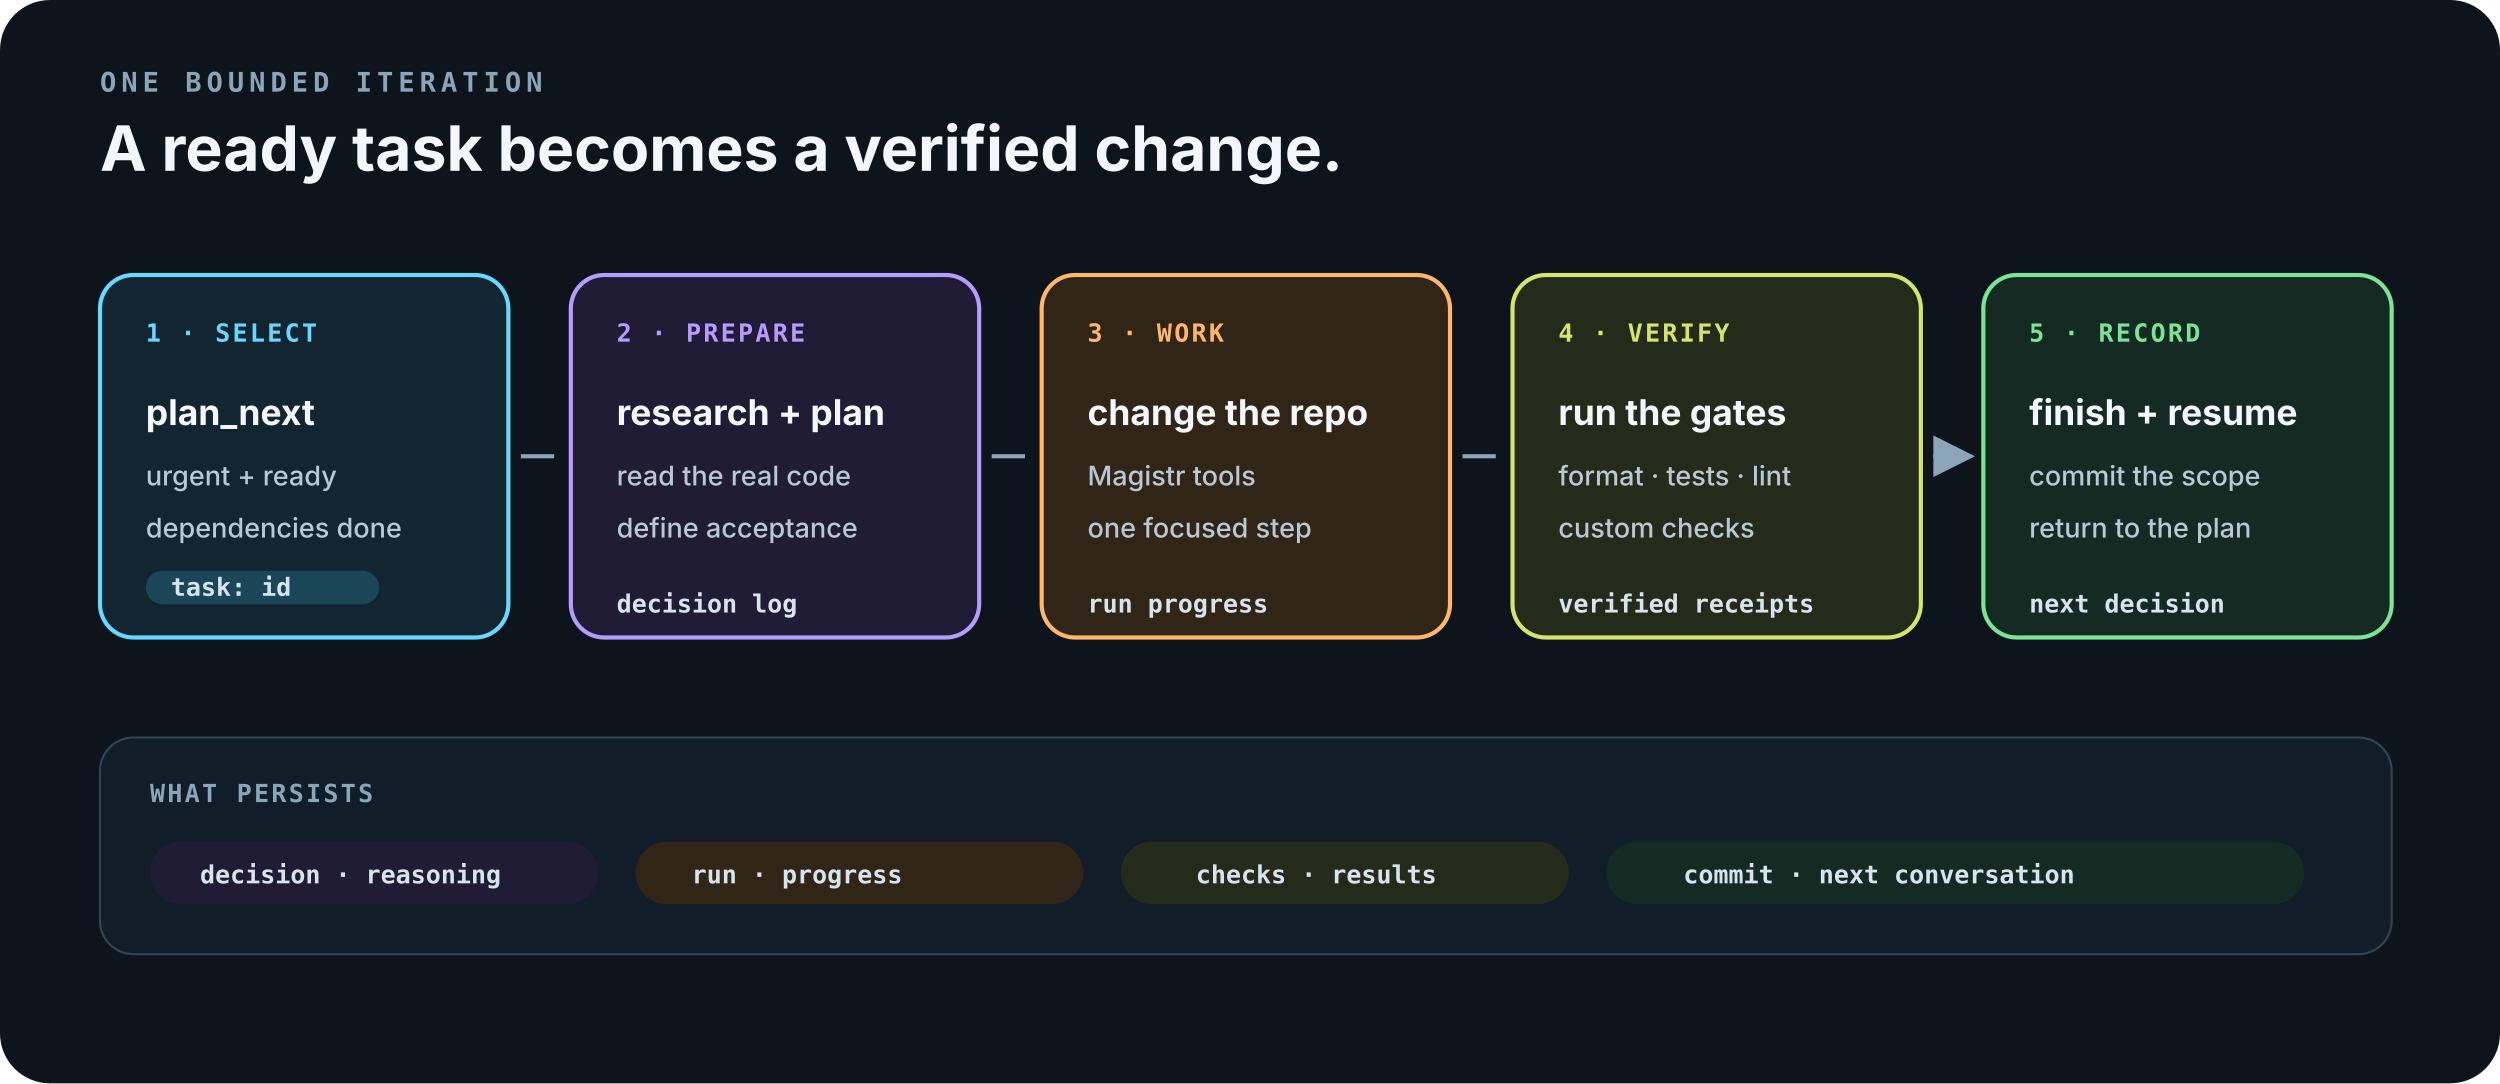
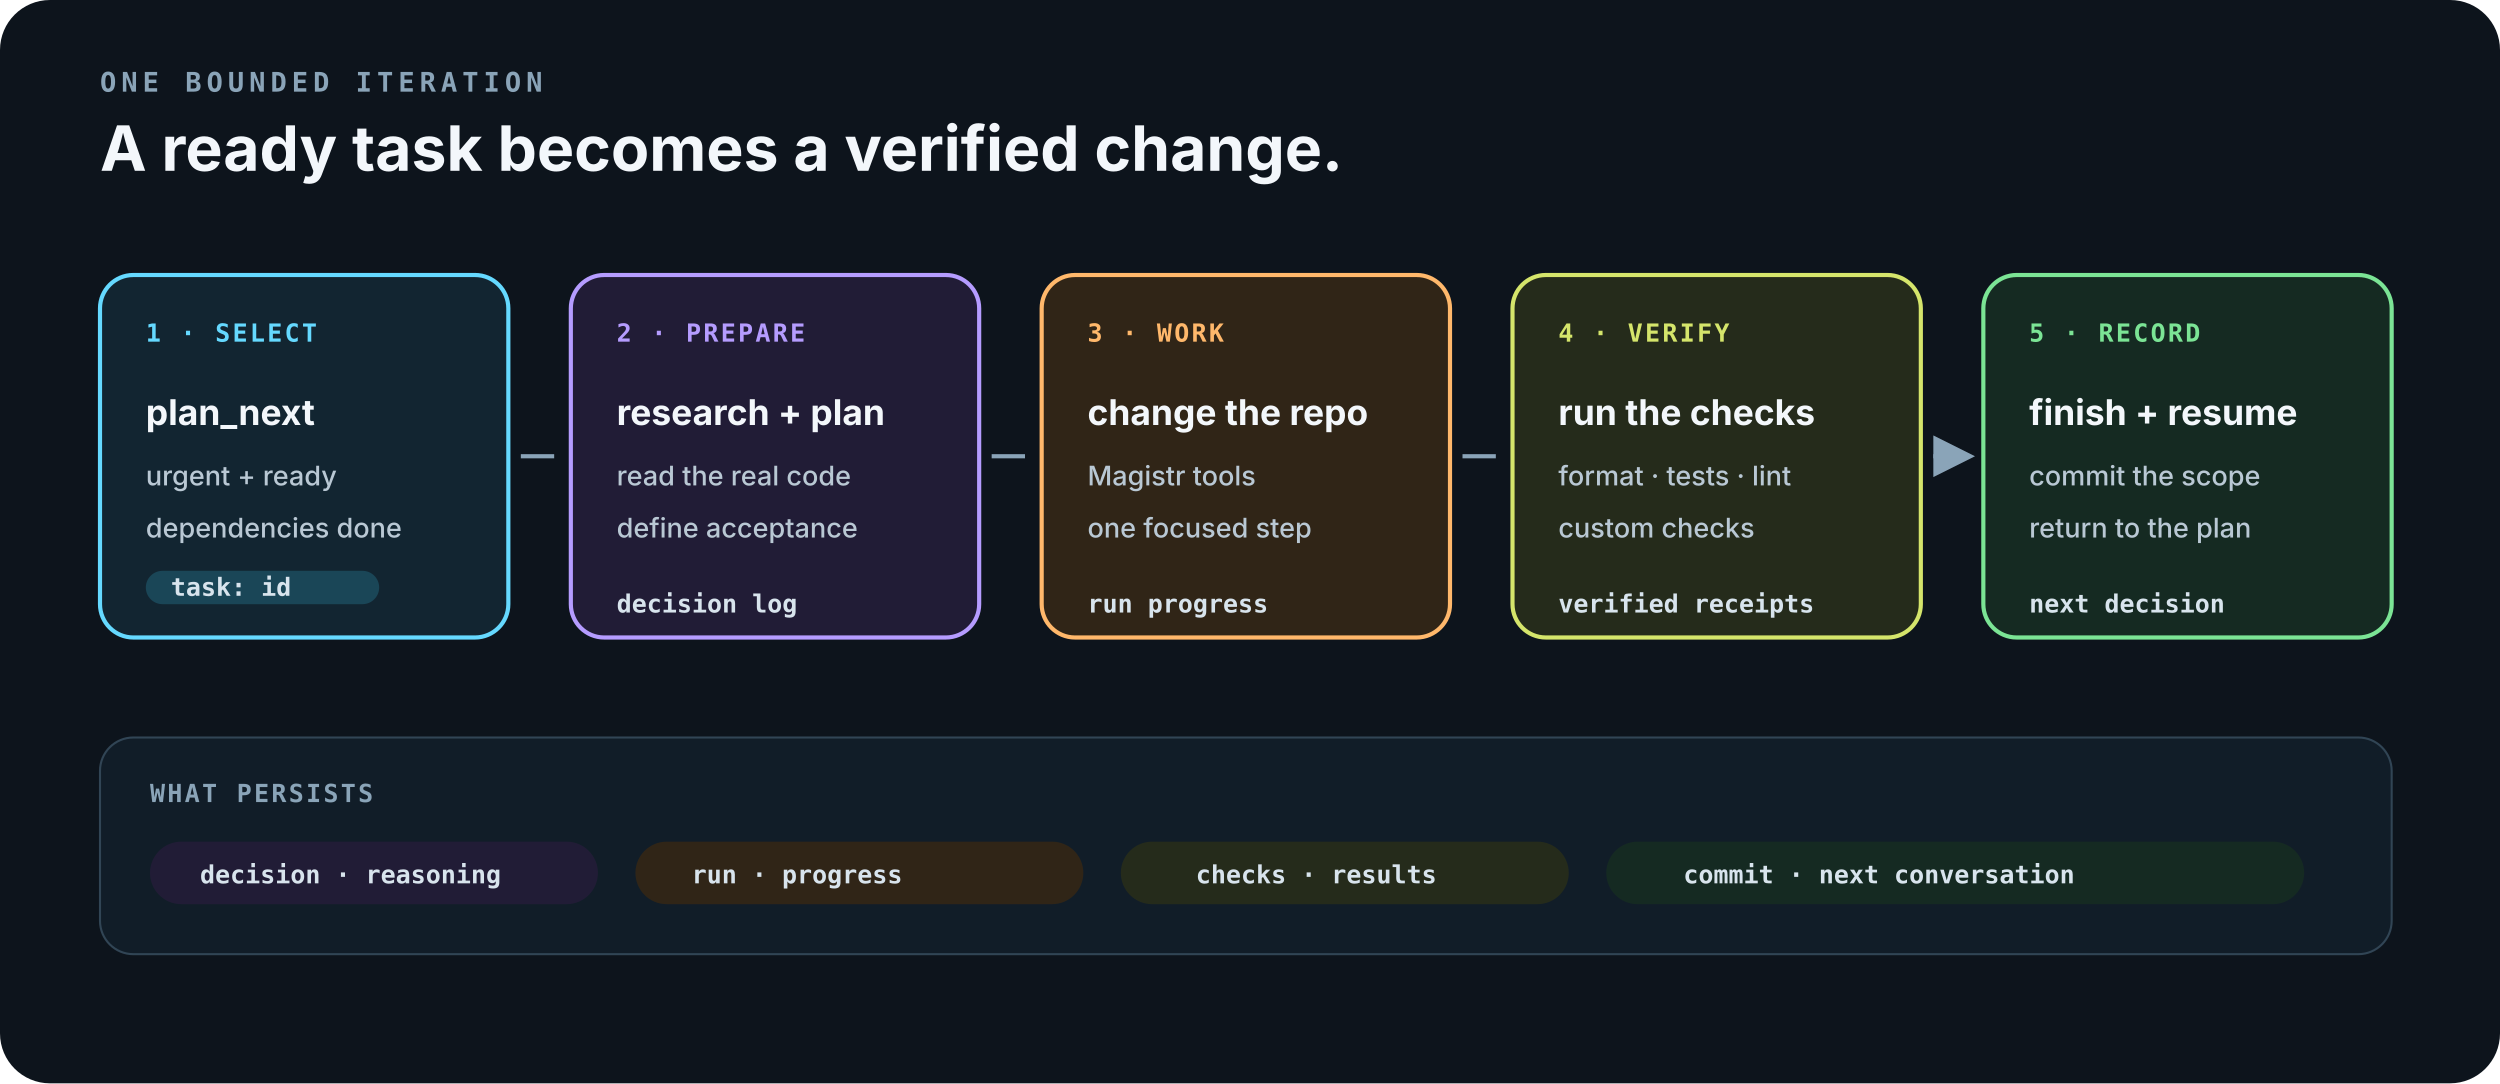
<svg xmlns="http://www.w3.org/2000/svg" viewBox="0 0 1200 520" role="img" aria-labelledby="title desc">
  <defs>
    <marker id="arrow" markerWidth="10" markerHeight="10" refX="8" refY="5" orient="auto">
      <path d="M0 0L10 5L0 10Z" fill="#8aa4b8" />
    </marker>
    <style>
      .kicker{font:600 13px ui-monospace,SFMono-Regular,Menlo,monospace;letter-spacing:2.4px;fill:#8aa4b8}.title{font:700 30px Inter,ui-sans-serif,system-ui,sans-serif;fill:#f3f7fb}.head{font:700 12px ui-monospace,SFMono-Regular,Menlo,monospace;letter-spacing:1.1px}.body{font:650 17px Inter,ui-sans-serif,system-ui,sans-serif;fill:#f3f7fb}.small{font:500 13px Inter,ui-sans-serif,system-ui,sans-serif;fill:#b9c8d4}.mono{font:600 12px ui-monospace,SFMono-Regular,Menlo,monospace;fill:#d8e4ed}
    </style>
  </defs>
  <rect width="1200" height="520" rx="24" fill="#0d141c" />
  <text x="48" y="44" class="kicker">ONE BOUNDED ITERATION</text>
  <text x="48" y="82" class="title">A ready task becomes a verified change.</text>
  <g role="group" aria-label="Iteration stages">
    <rect x="48" y="132" width="196" height="174" rx="16" fill="#122531" stroke="#65d9ff" stroke-width="2" />
    <text x="70" y="164" class="head" fill="#65d9ff">1 · SELECT</text>
    <text x="70" y="204" class="body">plan_next</text>
    <text x="70" y="233" class="small">urgent + ready</text>
    <text x="70" y="258" class="small">dependencies done</text>
    <rect x="70" y="274" width="112" height="16" rx="8" fill="#1a4657" />
    <text x="82" y="286" class="mono">task: id</text>
    <rect x="274" y="132" width="196" height="174" rx="16" fill="#211c36" stroke="#b59cff" stroke-width="2" />
    <text x="296" y="164" class="head" fill="#b59cff">2 · PREPARE</text>
    <text x="296" y="204" class="body">research + plan</text>
    <text x="296" y="233" class="small">read the real code</text>
    <text x="296" y="258" class="small">define acceptance</text>
    <text x="296" y="294" class="mono">decision log</text>
    <rect x="500" y="132" width="196" height="174" rx="16" fill="#302517" stroke="#ffb86b" stroke-width="2" />
    <text x="522" y="164" class="head" fill="#ffb86b">3 · WORK</text>
    <text x="522" y="204" class="body">change the repo</text>
    <text x="522" y="233" class="small">Magistr tools</text>
    <text x="522" y="258" class="small">one focused step</text>
    <text x="522" y="294" class="mono">run progress</text>
    <rect x="726" y="132" width="196" height="174" rx="16" fill="#252b1b" stroke="#d5e56b" stroke-width="2" />
    <text x="748" y="164" class="head" fill="#d5e56b">4 · VERIFY</text>
-     <text x="748" y="204" class="body">run the gates</text>
+     <text x="748" y="204" class="body">run the checks</text>
    <text x="748" y="233" class="small">format · tests · lint</text>
    <text x="748" y="258" class="small">custom checks</text>
    <text x="748" y="294" class="mono">verified receipts</text>
    <rect x="952" y="132" width="196" height="174" rx="16" fill="#152a22" stroke="#7be495" stroke-width="2" />
    <text x="974" y="164" class="head" fill="#7be495">5 · RECORD</text>
    <text x="974" y="204" class="body">finish + resume</text>
    <text x="974" y="233" class="small">commit the scope</text>
    <text x="974" y="258" class="small">return to the plan</text>
    <text x="974" y="294" class="mono">next decision</text>
  </g>
  <path d="M250 219H266M476 219H492M702 219H718M928 219H944" stroke="#8aa4b8" stroke-width="2" marker-end="url(#arrow)" />
  <rect x="48" y="354" width="1100" height="104" rx="16" fill="#111d28" stroke="#314555" />
  <text x="72" y="385" class="head" fill="#8aa4b8">WHAT PERSISTS</text>
  <rect x="72" y="404" width="215" height="30" rx="15" fill="#211c36" />
  <text x="96" y="424" class="mono">decision · reasoning</text>
  <rect x="305" y="404" width="215" height="30" rx="15" fill="#302517" />
  <text x="332" y="424" class="mono">run · progress</text>
  <rect x="538" y="404" width="215" height="30" rx="15" fill="#252b1b" />
  <text x="574" y="424" class="mono">checks · results</text>
  <rect x="771" y="404" width="335" height="30" rx="15" fill="#152a22" />
  <text x="808" y="424" class="mono">commit · next conversation</text>
</svg>
